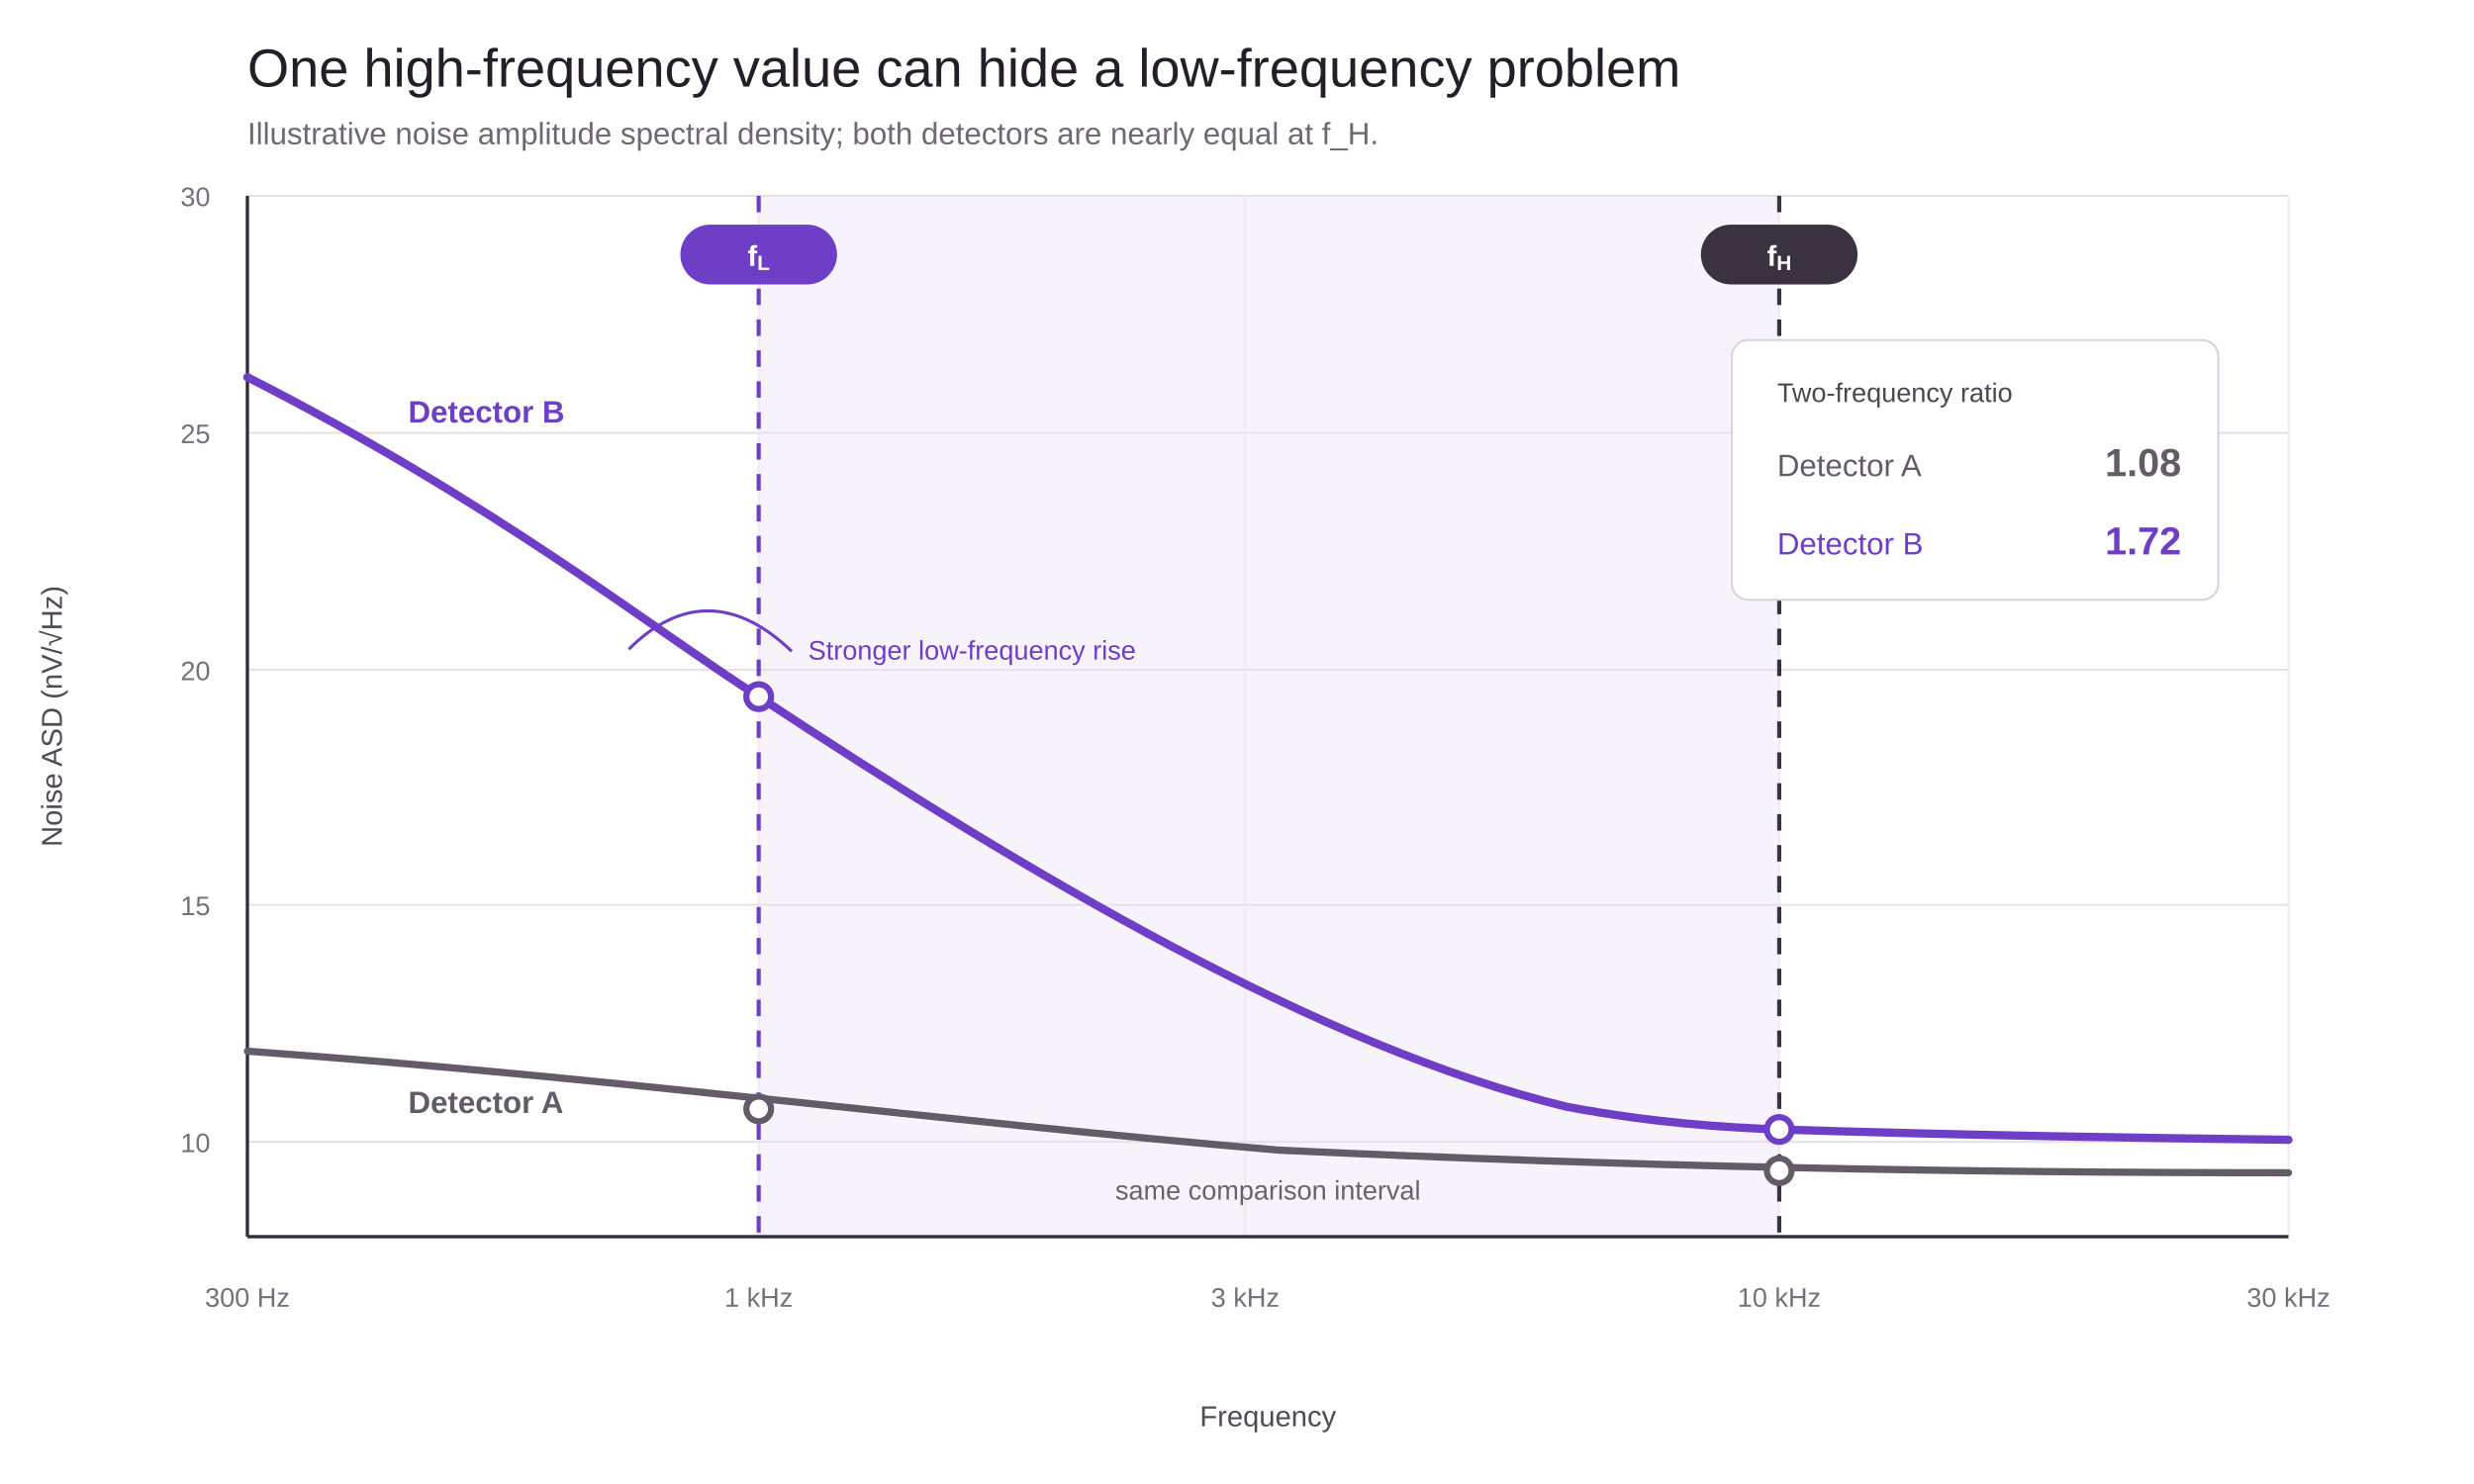
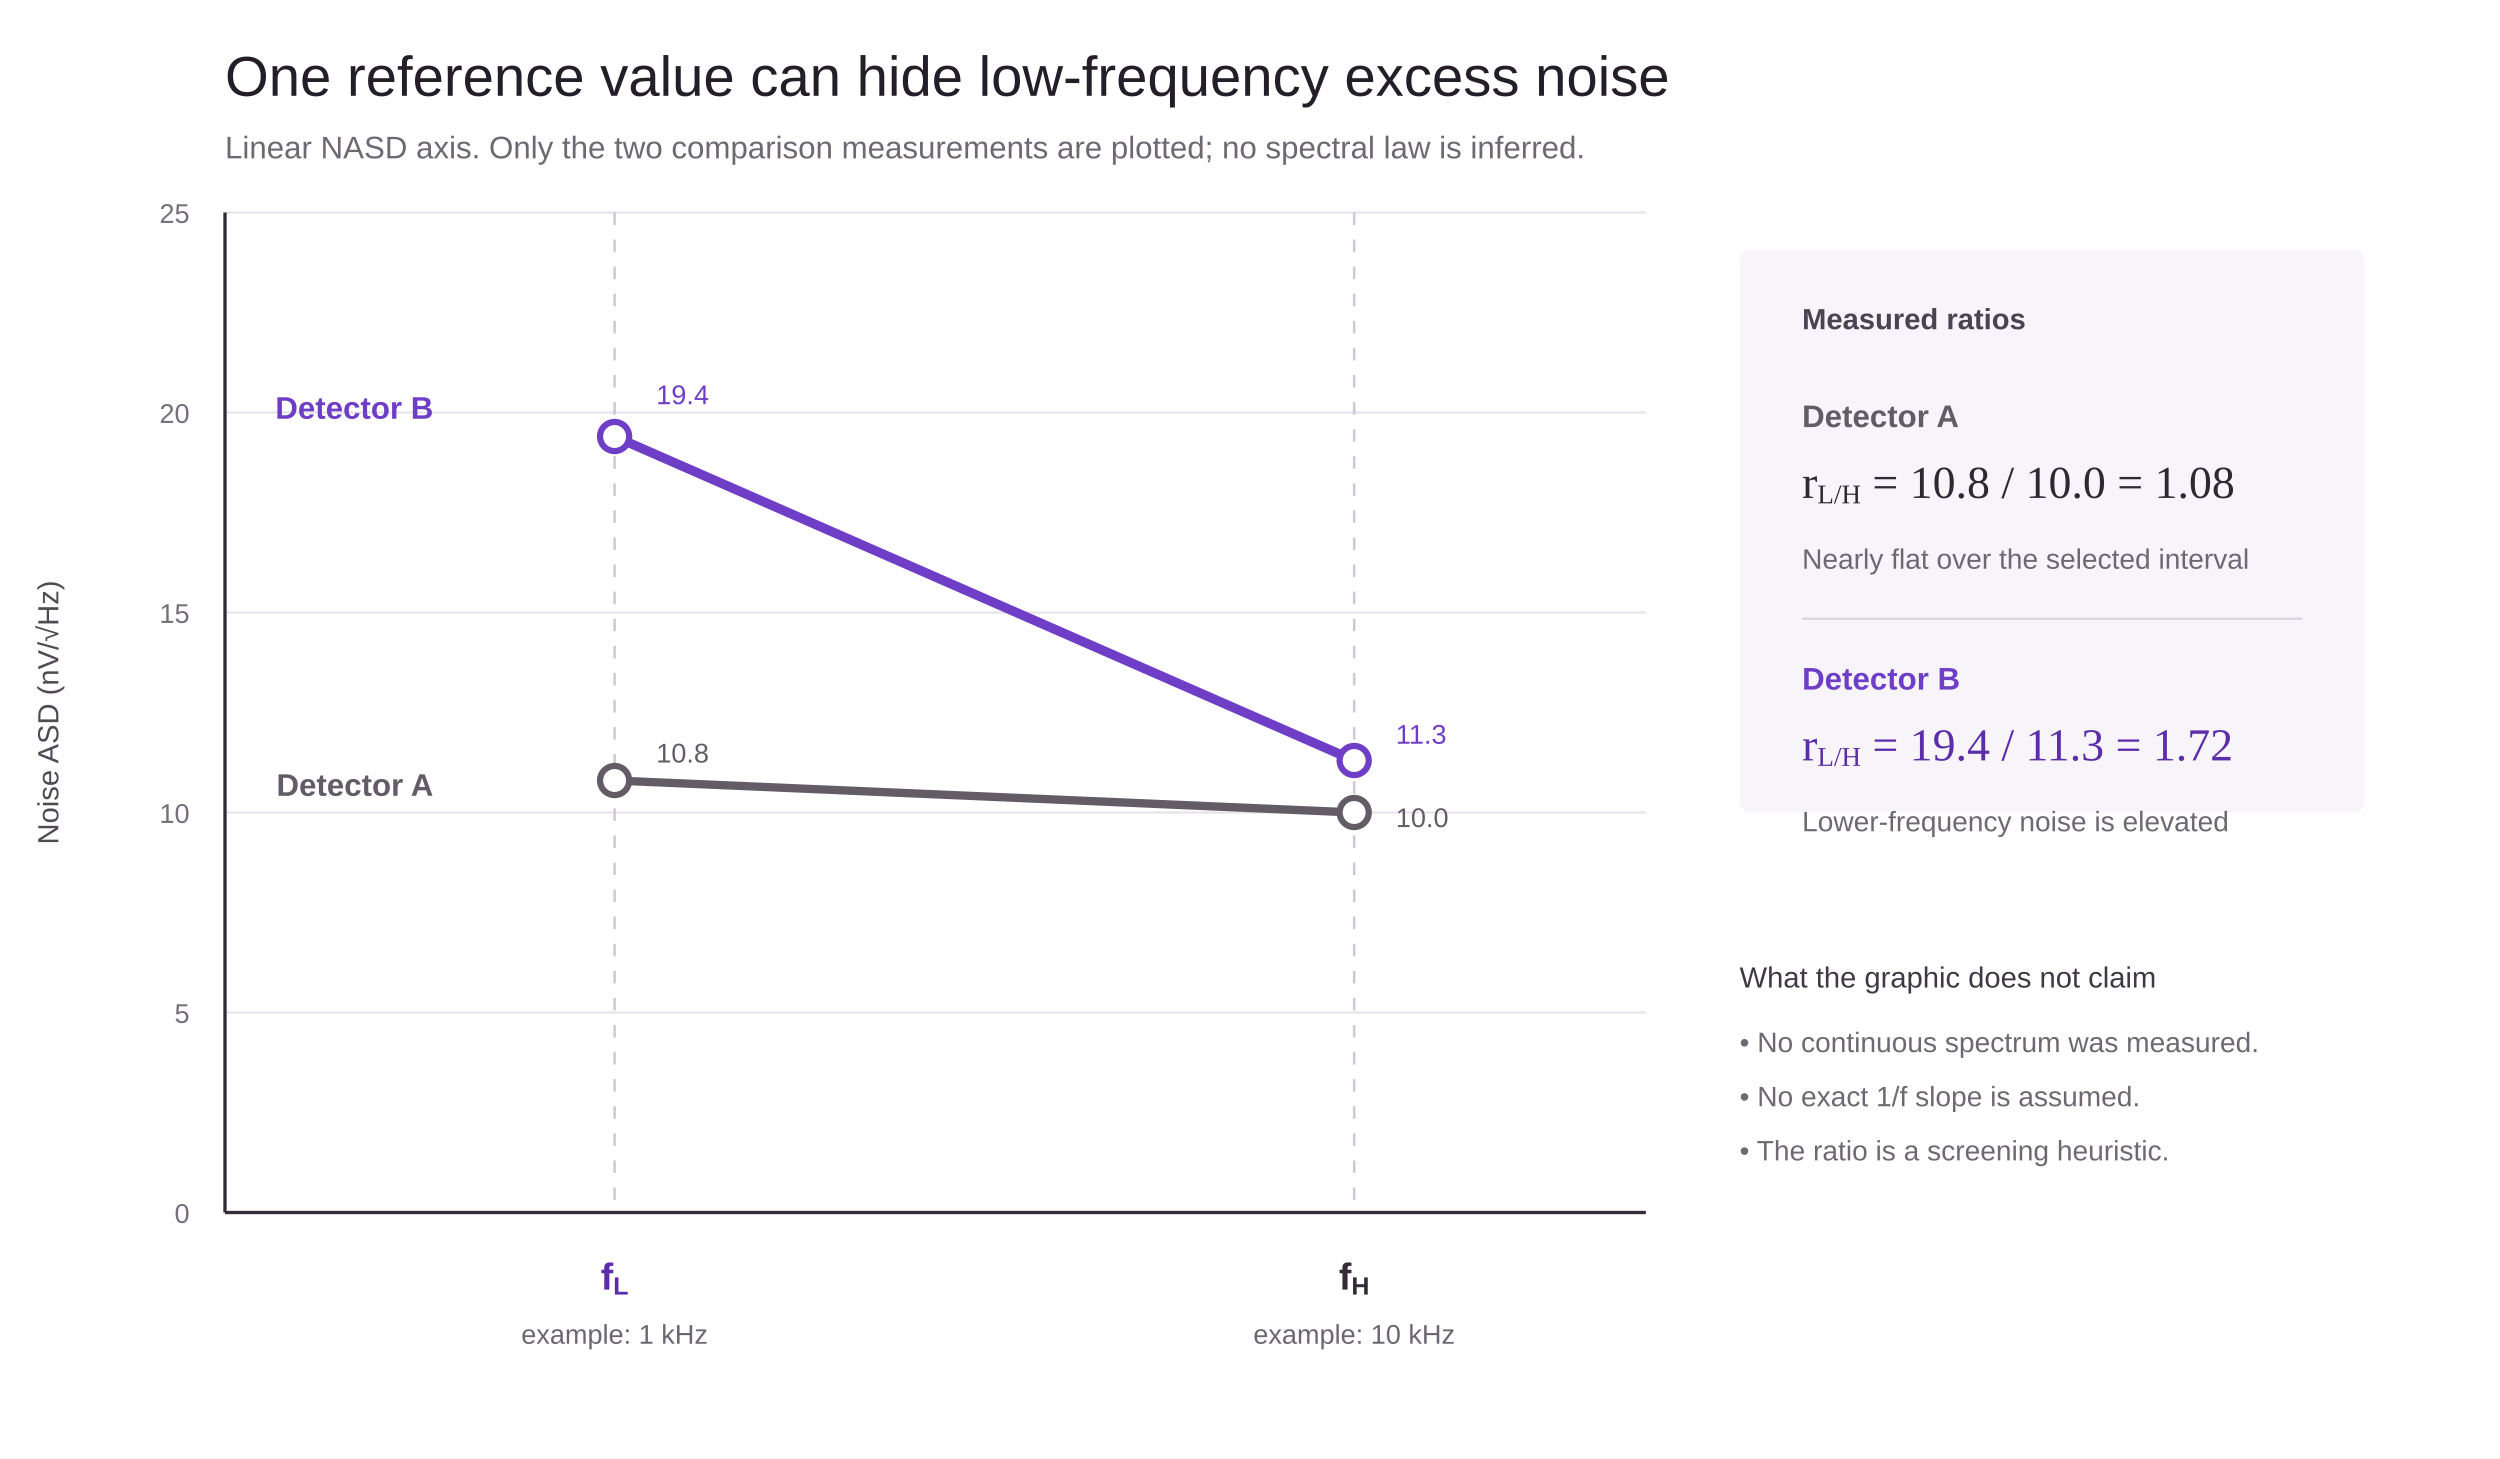
- <svg xmlns="http://www.w3.org/2000/svg" viewBox="0 0 1200 720" role="img" aria-labelledby="title desc">
-   <rect width="1200" height="720" fill="#ffffff" />
-   <text x="120" y="42" font-family="Avenir Next, Helvetica Neue, Arial, sans-serif" font-size="26" font-weight="500" fill="#241e29">One high-frequency value can hide a low-frequency problem</text>
-   <text x="120" y="70" font-family="Avenir Next, Helvetica Neue, Arial, sans-serif" font-size="15" font-weight="300" fill="#6f6873">Illustrative noise amplitude spectral density; both detectors are nearly equal at f_H.</text>
-   <rect x="368" y="95" width="495" height="505" fill="#f7f3fb" />
-   <g stroke="#e6e1e9" stroke-width="1">
-     <line x1="120" y1="554" x2="1110" y2="554" />
-     <line x1="120" y1="439" x2="1110" y2="439" />
-     <line x1="120" y1="325" x2="1110" y2="325" />
-     <line x1="120" y1="210" x2="1110" y2="210" />
-     <line x1="120" y1="95" x2="1110" y2="95" />
+ <svg xmlns="http://www.w3.org/2000/svg" viewBox="0 0 1200 700" role="img" aria-labelledby="title desc">
+   <rect width="1200" height="700" fill="#ffffff" />
+   <text x="108" y="46" font-family="Avenir Next, Helvetica Neue, Arial, sans-serif" font-size="27" font-weight="500" fill="#241e29">One reference value can hide low-frequency excess noise</text>
+   <text x="108" y="76" font-family="Avenir Next, Helvetica Neue, Arial, sans-serif" font-size="15" font-weight="300" fill="#6f6873">Linear NASD axis. Only the two comparison measurements are plotted; no spectral law is inferred.</text>
+   <g stroke="#e7e2e9" stroke-width="1">
+     <line x1="108" y1="582" x2="790" y2="582" />
+     <line x1="108" y1="486" x2="790" y2="486" />
+     <line x1="108" y1="390" x2="790" y2="390" />
+     <line x1="108" y1="294" x2="790" y2="294" />
+     <line x1="108" y1="198" x2="790" y2="198" />
+     <line x1="108" y1="102" x2="790" y2="102" />
  </g>
  <g fill="#766f7b" font-family="Avenir Next, Helvetica Neue, Arial, sans-serif" font-size="13" text-anchor="end">
-     <text x="102" y="559">10</text>
-     <text x="102" y="444">15</text>
-     <text x="102" y="330">20</text>
-     <text x="102" y="215">25</text>
-     <text x="102" y="100">30</text>
+     <text x="91" y="587">0</text>
+     <text x="91" y="491">5</text>
+     <text x="91" y="395">10</text>
+     <text x="91" y="299">15</text>
+     <text x="91" y="203">20</text>
+     <text x="91" y="107">25</text>
  </g>
-   <g stroke="#eeeaf0" stroke-width="1">
-     <line x1="120" y1="95" x2="120" y2="600" />
-     <line x1="368" y1="95" x2="368" y2="600" />
-     <line x1="604" y1="95" x2="604" y2="600" />
-     <line x1="863" y1="95" x2="863" y2="600" />
-     <line x1="1110" y1="95" x2="1110" y2="600" />
-   </g>
-   <g fill="#766f7b" font-family="Avenir Next, Helvetica Neue, Arial, sans-serif" font-size="13" text-anchor="middle">
-     <text x="120" y="634">300 Hz</text>
-     <text x="368" y="634">1 kHz</text>
-     <text x="604" y="634">3 kHz</text>
-     <text x="863" y="634">10 kHz</text>
-     <text x="1110" y="634">30 kHz</text>
-   </g>
-   <line x1="120" y1="600" x2="1110" y2="600" stroke="#332c38" stroke-width="1.6" />
-   <line x1="120" y1="95" x2="120" y2="600" stroke="#332c38" stroke-width="1.6" />
-   <text x="615" y="692" text-anchor="middle" font-family="Avenir Next, Helvetica Neue, Arial, sans-serif" font-size="14" fill="#514a55">Frequency</text>
-   <text transform="rotate(-90 30 347.5)" x="30" y="347.5" text-anchor="middle" font-family="Avenir Next, Helvetica Neue, Arial, sans-serif" font-size="14" fill="#514a55">Noise ASD (nV/√Hz)</text>
-   <line x1="368" y1="95" x2="368" y2="600" stroke="#6f3ec6" stroke-width="2" stroke-dasharray="8 7" />
-   <line x1="863" y1="95" x2="863" y2="600" stroke="#3a333f" stroke-width="2" stroke-dasharray="8 7" />
-   <rect x="330" y="109" width="76" height="29" rx="14.5" fill="#6f3ec6" />
-   <text x="368" y="129" text-anchor="middle" font-family="Avenir Next, Helvetica Neue, Arial, sans-serif" font-size="14" font-weight="600" fill="#fff">f<tspan baseline-shift="sub" font-size="10">L</tspan>
+   <line x1="108" y1="582" x2="790" y2="582" stroke="#332c38" stroke-width="1.6" />
+   <line x1="108" y1="102" x2="108" y2="582" stroke="#332c38" stroke-width="1.6" />
+   <text transform="rotate(-90 28 342)" x="28" y="342" text-anchor="middle" font-family="Avenir Next, Helvetica Neue, Arial, sans-serif" font-size="14" fill="#514a55">Noise ASD (nV/√Hz)</text>
+   <line x1="295" y1="102" x2="295" y2="582" stroke="#cfc7d5" stroke-width="1.2" stroke-dasharray="6 7" />
+   <line x1="650" y1="102" x2="650" y2="582" stroke="#cfc7d5" stroke-width="1.2" stroke-dasharray="6 7" />
+   <text x="295" y="619" text-anchor="middle" font-family="Avenir Next, Helvetica Neue, Arial, sans-serif" font-size="18" font-weight="600" fill="#5b2da8">f<tspan baseline-shift="sub" font-size="12">L</tspan>
  </text>
-   <rect x="825" y="109" width="76" height="29" rx="14.5" fill="#3a333f" />
-   <text x="863" y="129" text-anchor="middle" font-family="Avenir Next, Helvetica Neue, Arial, sans-serif" font-size="14" font-weight="600" fill="#fff">f<tspan baseline-shift="sub" font-size="10">H</tspan>
+   <text x="295" y="645" text-anchor="middle" font-family="Avenir Next, Helvetica Neue, Arial, sans-serif" font-size="13" fill="#6d6571">example: 1 kHz</text>
+   <text x="650" y="619" text-anchor="middle" font-family="Avenir Next, Helvetica Neue, Arial, sans-serif" font-size="18" font-weight="600" fill="#332c38">f<tspan baseline-shift="sub" font-size="12">H</tspan>
  </text>
-   <path d="M120 510 C300 523 455 544 620 558 C790 566 950 569 1110 569" fill="none" stroke="#635c66" stroke-width="3.5" stroke-linecap="round" />
-   <path d="M120 183 C240 244 315 304 368 338 C500 425 640 508 760 537 C803 545 837 547 863 548 C960 551 1032 552 1110 553" fill="none" stroke="#6f3ec6" stroke-width="4" stroke-linecap="round" />
-   <circle cx="368" cy="538" r="6" fill="#fff" stroke="#635c66" stroke-width="3" />
-   <circle cx="863" cy="568" r="6" fill="#fff" stroke="#635c66" stroke-width="3" />
-   <circle cx="368" cy="338" r="6" fill="#fff" stroke="#6f3ec6" stroke-width="3" />
-   <circle cx="863" cy="548" r="6" fill="#fff" stroke="#6f3ec6" stroke-width="3" />
-   <text x="198" y="205" font-family="Avenir Next, Helvetica Neue, Arial, sans-serif" font-size="15" font-weight="600" fill="#6f3ec6">Detector B</text>
-   <text x="198" y="540" font-family="Avenir Next, Helvetica Neue, Arial, sans-serif" font-size="15" font-weight="600" fill="#635c66">Detector A</text>
-   <rect x="840" y="165" width="236" height="126" rx="8" fill="#fff" stroke="#d9d2de" />
-   <text x="862" y="195" font-family="Avenir Next, Helvetica Neue, Arial, sans-serif" font-size="13" font-weight="500" fill="#4d4651">Two-frequency ratio</text>
-   <text x="862" y="231" font-family="Avenir Next, Helvetica Neue, Arial, sans-serif" font-size="15" fill="#635c66">Detector A</text>
-   <text x="1058" y="231" text-anchor="end" font-family="Avenir Next, Helvetica Neue, Arial, sans-serif" font-size="19" font-weight="600" fill="#635c66">1.08</text>
-   <text x="862" y="269" font-family="Avenir Next, Helvetica Neue, Arial, sans-serif" font-size="15" fill="#6f3ec6">Detector B</text>
-   <text x="1058" y="269" text-anchor="end" font-family="Avenir Next, Helvetica Neue, Arial, sans-serif" font-size="19" font-weight="700" fill="#6f3ec6">1.72</text>
-   <path d="M305 315 C330 290 357 290 384 316" fill="none" stroke="#6f3ec6" stroke-width="1.5" />
-   <text x="392" y="320" font-family="Avenir Next, Helvetica Neue, Arial, sans-serif" font-size="13" font-weight="500" fill="#6f3ec6">Stronger low-frequency rise</text>
-   <text x="615" y="582" text-anchor="middle" font-family="Avenir Next, Helvetica Neue, Arial, sans-serif" font-size="13" font-weight="500" fill="#6a6170">same comparison interval</text>
+   <text x="650" y="645" text-anchor="middle" font-family="Avenir Next, Helvetica Neue, Arial, sans-serif" font-size="13" fill="#6d6571">example: 10 kHz</text>
+   <path d="M295 374.64 L650 390" fill="none" stroke="#635c66" stroke-width="4" stroke-linecap="round" />
+   <circle cx="295" cy="374.64" r="7" fill="#ffffff" stroke="#635c66" stroke-width="3" />
+   <circle cx="650" cy="390" r="7" fill="#ffffff" stroke="#635c66" stroke-width="3" />
+   <path d="M295 209.52 L650 365.04" fill="none" stroke="#6f3ec6" stroke-width="4.5" stroke-linecap="round" />
+   <circle cx="295" cy="209.52" r="7" fill="#ffffff" stroke="#6f3ec6" stroke-width="3" />
+   <circle cx="650" cy="365.04" r="7" fill="#ffffff" stroke="#6f3ec6" stroke-width="3" />
+   <text x="208" y="201" text-anchor="end" font-family="Avenir Next, Helvetica Neue, Arial, sans-serif" font-size="15" font-weight="600" fill="#6f3ec6">Detector B</text>
+   <text x="208" y="382" text-anchor="end" font-family="Avenir Next, Helvetica Neue, Arial, sans-serif" font-size="15" font-weight="600" fill="#635c66">Detector A</text>
+   <text x="315" y="194" font-family="Avenir Next, Helvetica Neue, Arial, sans-serif" font-size="13" fill="#6f3ec6">19.4</text>
+   <text x="670" y="357" font-family="Avenir Next, Helvetica Neue, Arial, sans-serif" font-size="13" fill="#6f3ec6">11.3</text>
+   <text x="315" y="366" font-family="Avenir Next, Helvetica Neue, Arial, sans-serif" font-size="13" fill="#635c66">10.8</text>
+   <text x="670" y="397" font-family="Avenir Next, Helvetica Neue, Arial, sans-serif" font-size="13" fill="#635c66">10.0</text>
+   <rect x="835" y="120" width="300" height="270" rx="5" fill="#f7f4fa" />
+   <text x="865" y="158" font-family="Avenir Next, Helvetica Neue, Arial, sans-serif" font-size="14" font-weight="600" fill="#4b4350">Measured ratios</text>
+   <text x="865" y="205" font-family="Avenir Next, Helvetica Neue, Arial, sans-serif" font-size="15" font-weight="600" fill="#635c66">Detector A</text>
+   <text x="865" y="239" font-family="STIX Two Math, Cambria Math, Times New Roman, serif" font-size="22" fill="#2f2833">r<tspan baseline-shift="sub" font-size="13">L/H</tspan> = 10.8 / 10.0 = 1.08</text>
+   <text x="865" y="273" font-family="Avenir Next, Helvetica Neue, Arial, sans-serif" font-size="13.5" fill="#6f6873">Nearly flat over the selected interval</text>
+   <line x1="865" y1="297" x2="1105" y2="297" stroke="#d9d2de" />
+   <text x="865" y="331" font-family="Avenir Next, Helvetica Neue, Arial, sans-serif" font-size="15" font-weight="600" fill="#6f3ec6">Detector B</text>
+   <text x="865" y="365" font-family="STIX Two Math, Cambria Math, Times New Roman, serif" font-size="22" fill="#5b2da8">r<tspan baseline-shift="sub" font-size="13">L/H</tspan> = 19.4 / 11.3 = 1.72</text>
+   <text x="865" y="399" font-family="Avenir Next, Helvetica Neue, Arial, sans-serif" font-size="13.5" fill="#6f6873">Lower-frequency noise is elevated</text>
+   <text x="835" y="474" font-family="Avenir Next, Helvetica Neue, Arial, sans-serif" font-size="14" font-weight="500" fill="#403945">What the graphic does not claim</text>
+   <text x="835" y="505" font-family="Avenir Next, Helvetica Neue, Arial, sans-serif" font-size="13.5" fill="#6f6873">• No continuous spectrum was measured.</text>
+   <text x="835" y="531" font-family="Avenir Next, Helvetica Neue, Arial, sans-serif" font-size="13.5" fill="#6f6873">• No exact 1/f slope is assumed.</text>
+   <text x="835" y="557" font-family="Avenir Next, Helvetica Neue, Arial, sans-serif" font-size="13.5" fill="#6f6873">• The ratio is a screening heuristic.</text>
</svg>
